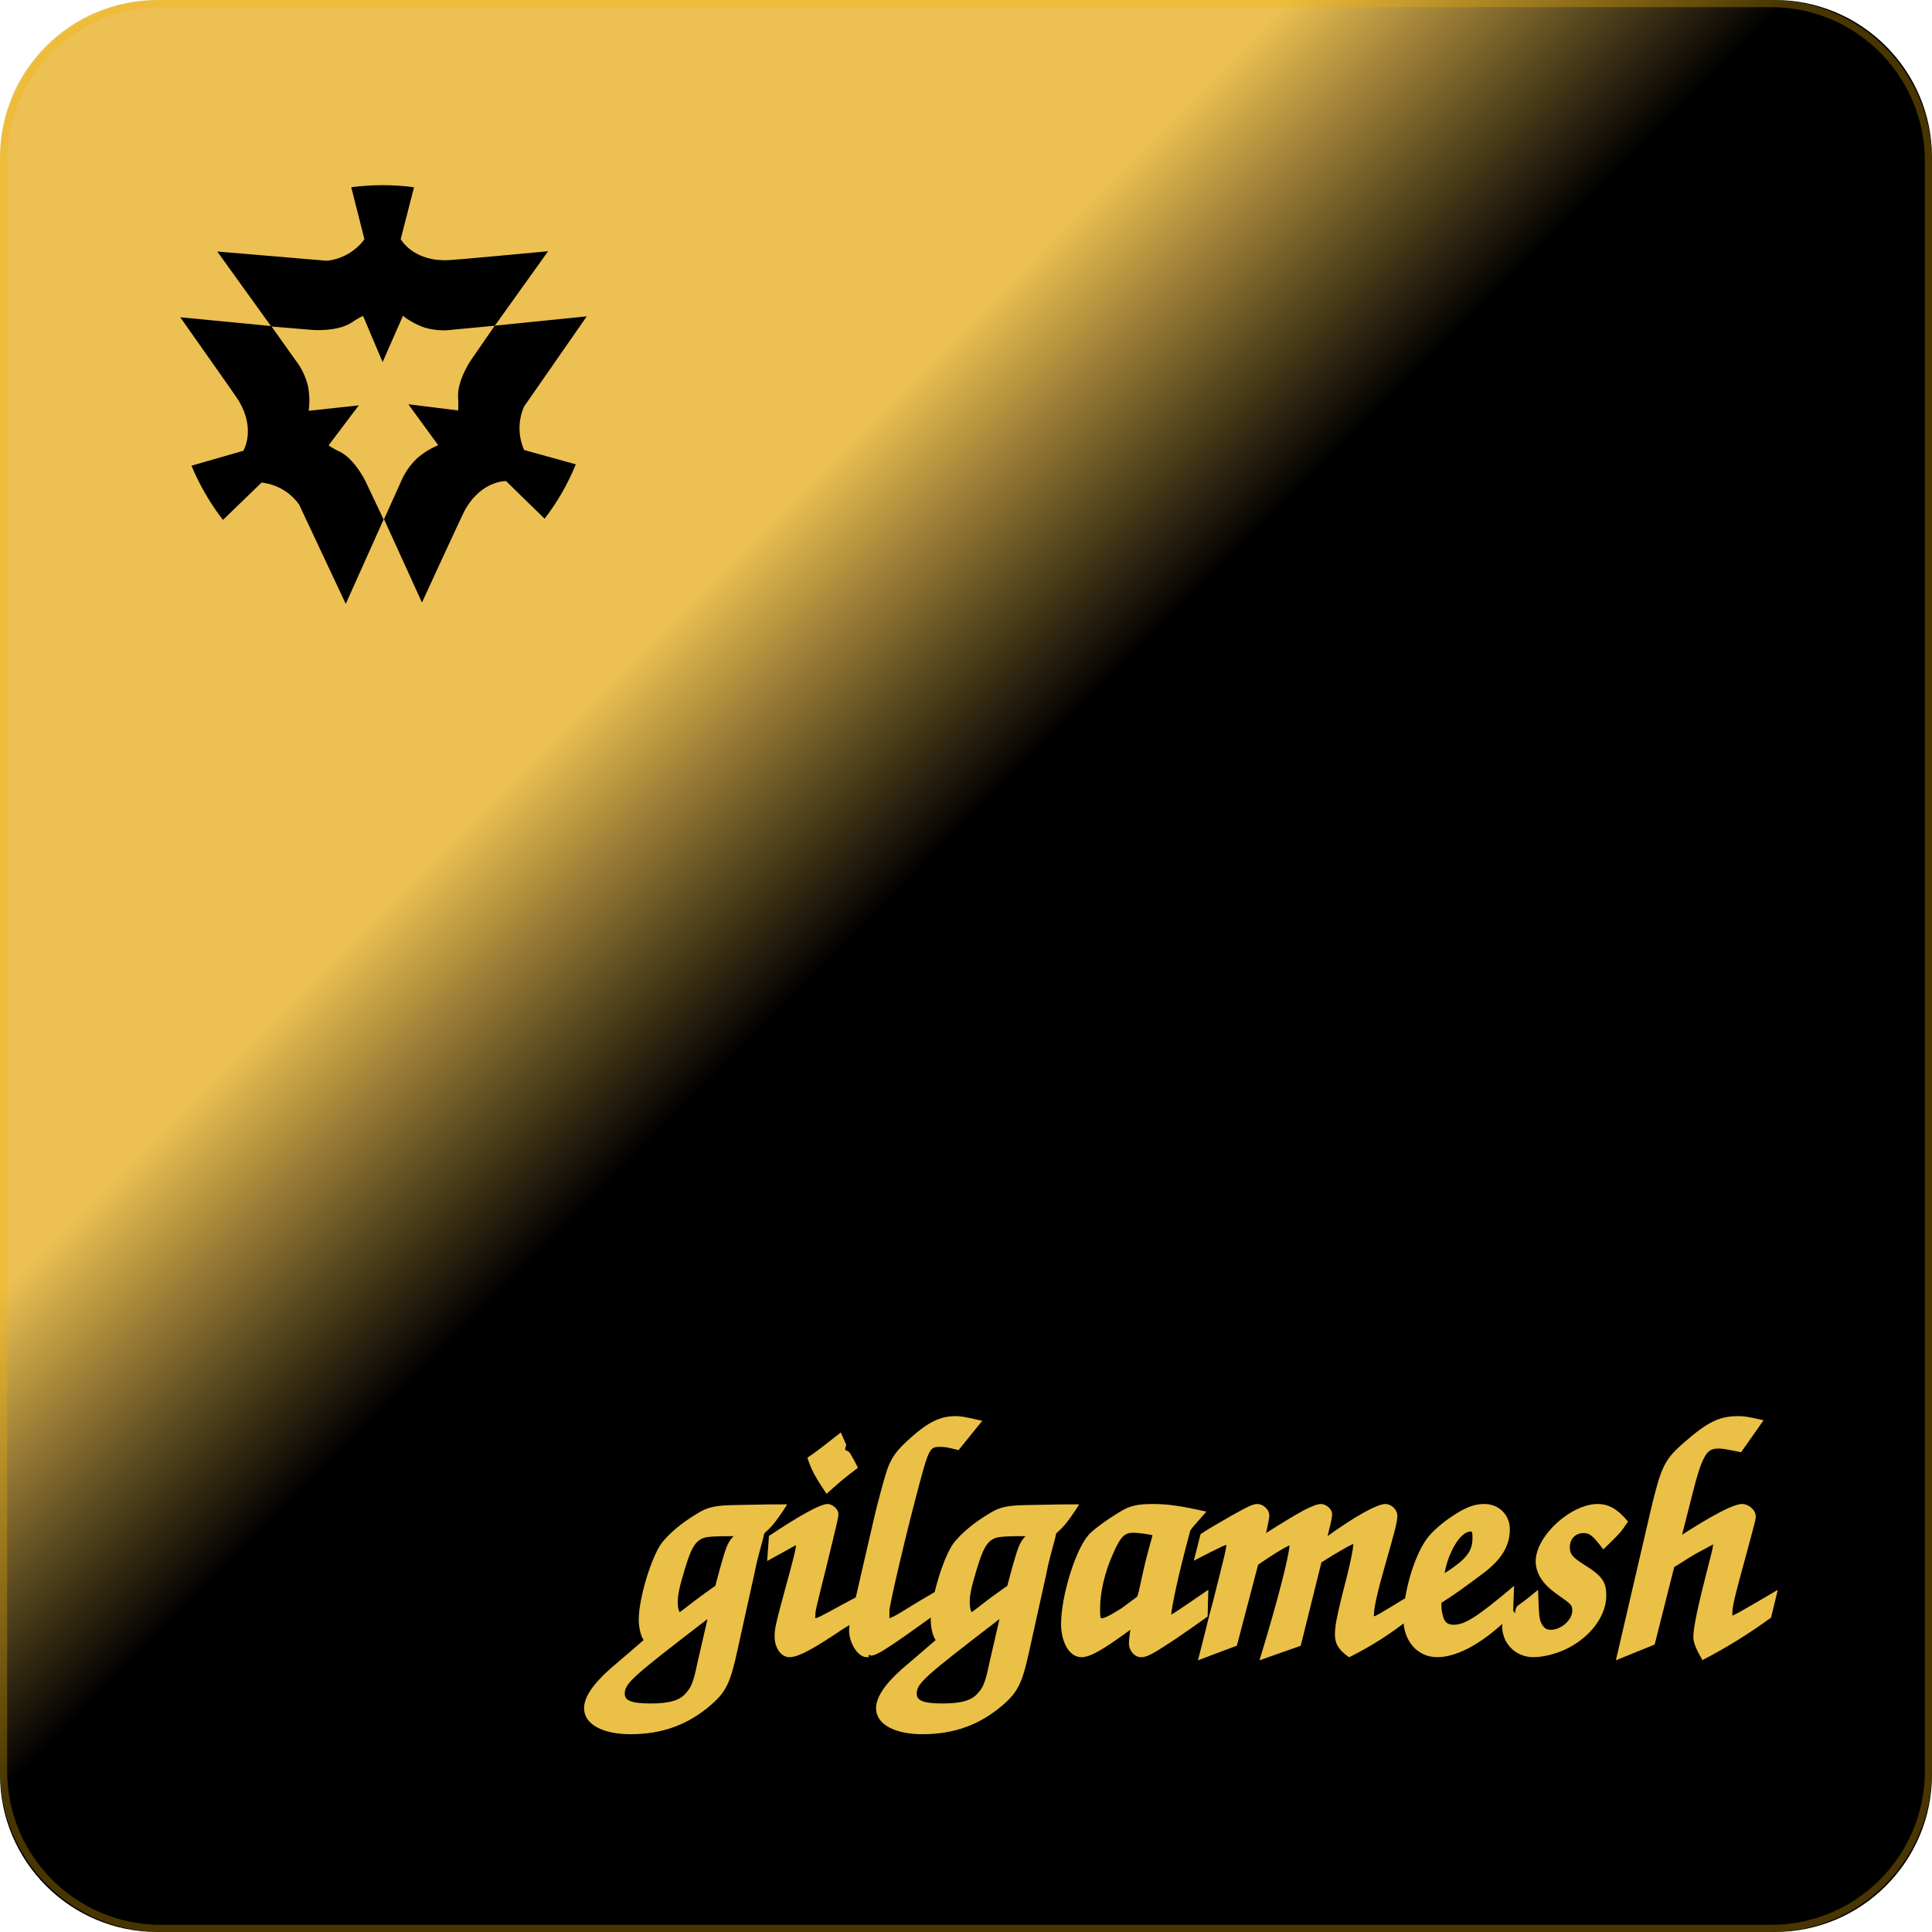
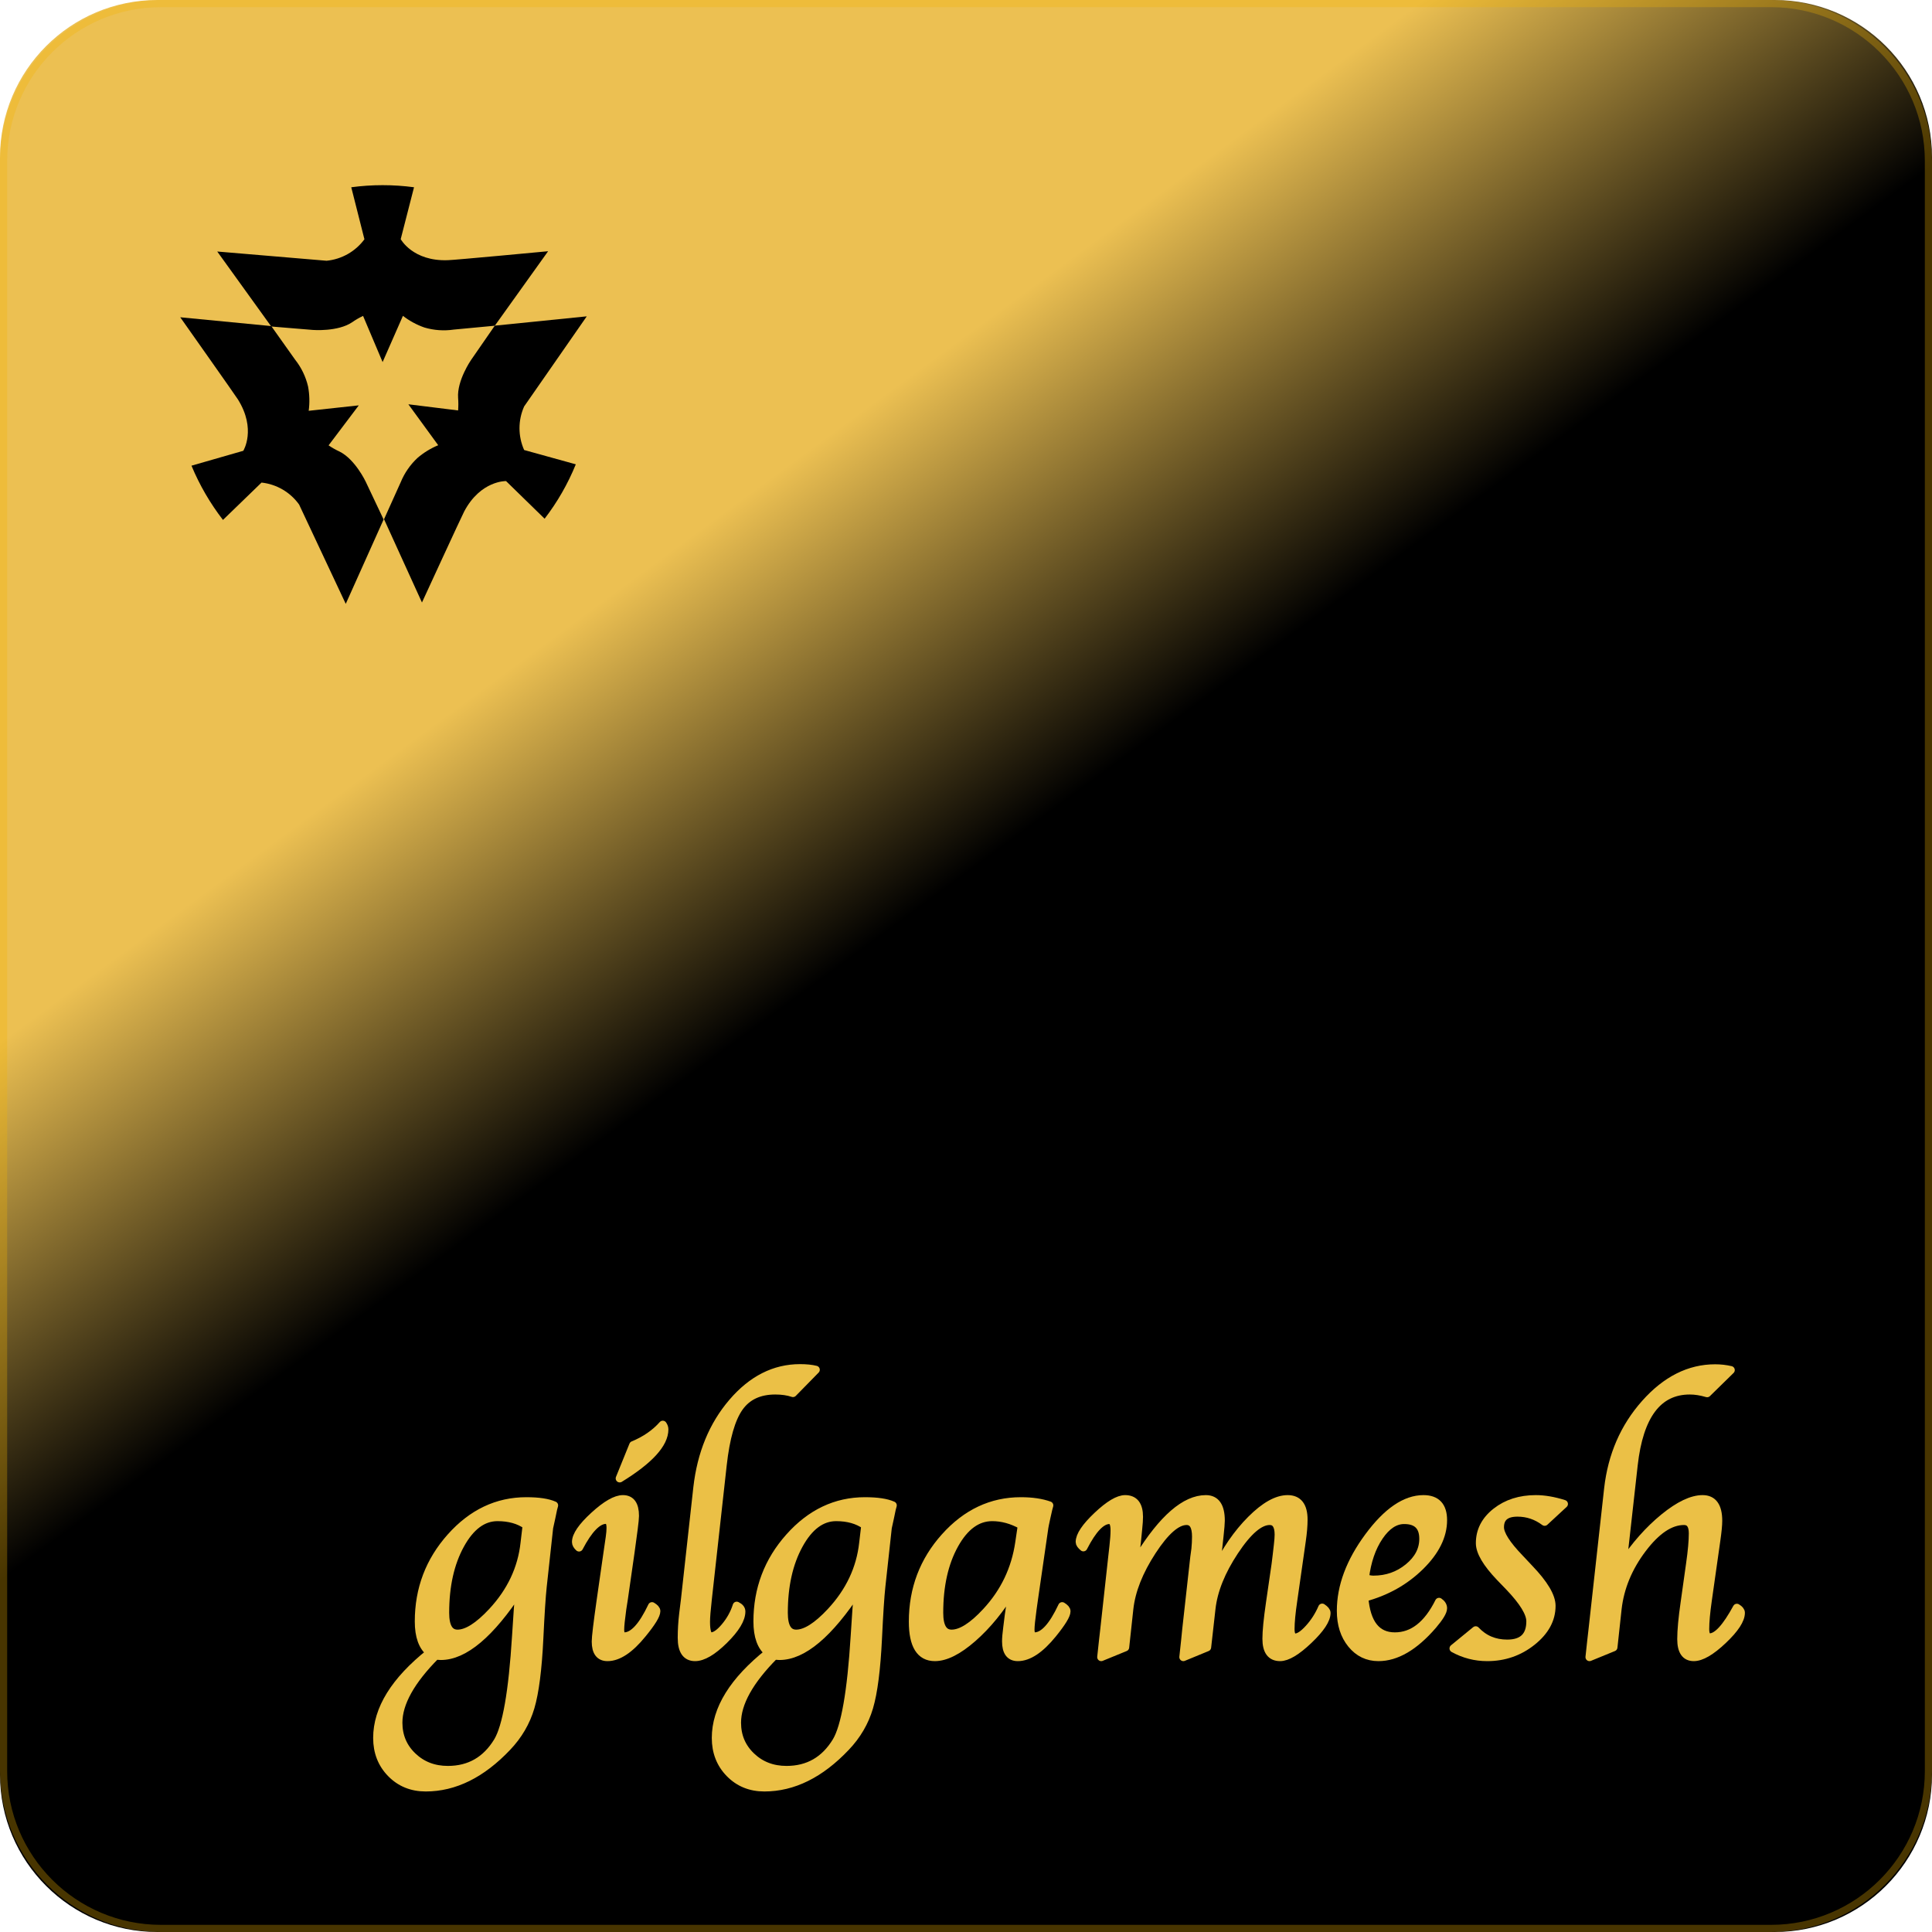
<svg xmlns="http://www.w3.org/2000/svg" width="100%" height="100%" viewBox="0 0 270 270" fill="none">
  <defs>
-     <clipPath id="roundedClip">
+     <clipPath id="c">
      <rect width="270" height="270" rx="22" ry="22" />
    </clipPath>
  </defs>
-   <g clip-path="url(#roundedClip)">
-     <rect width="270" height="270" fill="url(#paint0_linear)" />
+   <g clip-path="url(#c)">
+     <rect width="270" height="270" fill="url(#g)" />
    <path d="M30.36,35.15l15.28,1.29a7.47,7.47,0,0,0,5.29-3l-1.84-7.27a33,33,0,0,1,8.77,0L56,33.42s1.69,3.13,6.6,2.94c.75,0,14-1.25,14-1.25L69.15,45.52l-5.73.54a9.57,9.57,0,0,1-4.11-.29,10.59,10.59,0,0,1-3-1.63L53.47,50.6l-2.73-6.45a10.13,10.13,0,0,0-1.52.88c-2,1.36-5.49,1.08-5.49,1.08l-5.82-.48Z" style="fill:#000000" />
    <path d="M48.32,84.39,41.8,70.51a7.45,7.45,0,0,0-5.25-3.07l-5.39,5.22a33.26,33.26,0,0,1-4.4-7.58L34,63s1.86-3-.75-7.18c-.4-.63-8.06-11.48-8.06-11.48l12.72,1.23,3.33,4.69A9.54,9.54,0,0,1,43.05,54a10.71,10.71,0,0,1,.09,3.41l7-.76-4.22,5.59a10.44,10.44,0,0,0,1.52.86c2.19,1.08,3.67,4.22,3.67,4.22l2.5,5.28Z" style="fill:#000000" />
    <path d="M82,44.21,73.25,56.8a7.46,7.46,0,0,0,0,6.09l7.22,2a32.65,32.65,0,0,1-4.36,7.6l-5.39-5.26s-3.55-.1-5.85,4.25c-.35.66-5.9,12.72-5.9,12.72l-5.3-11.64L56,67.39A9.69,9.69,0,0,1,58.34,64a10.82,10.82,0,0,1,2.9-1.78L57.07,56.5l6.95.86a11.11,11.11,0,0,0,0-1.76c-.17-2.43,1.81-5.29,1.81-5.29l3.32-4.8Z" style="fill:#000000" />
-     <text y="231" font-size="46px" fill="rgb(235,192,70)" font-family="cursive" font-weight="bold" style="text-anchor: end;" x="90%">gilgamesh</text>
+     <path d="M766,794Q694,845 585,845Q448,845 353.5,673Q259,501 259,250Q259,120 336,120Q424,120 551,256Q727,445 753,684L766,794ZM937,918Q932,900 931,896L920,843Q907,785 906,779L866,413Q856,321 845,90Q831,-199 790,-338Q749,-477 645,-586Q407,-837 138,-837Q8,-837 -78,-749Q-164,-661 -164,-529Q-164,-260 165,2Q95,57 95,196Q95,498 294,721Q493,944 764,944Q879,944 937,918ZM721,393Q451,-19 232,-19Q223,-19 200,-17Q-32,-251 -32,-434Q-32,-559 56.5,-643.5Q145,-728 276,-728Q478,-728 586,-550Q668,-413 700,103Q712,298 721,393Z" transform="translate(56.39453,231) scale(0.02246,-0.02246)" fill="rgb(235,192,70)" stroke="rgb(235,192,70)" stroke-width="50" stroke-linejoin="round" stroke-linecap="round" />
+     <path d="M591,291Q618,275 618,260Q618,224 531,118Q414,-26 314,-26Q241,-26 241,71Q241,112 271,323L310,595L320,664L328,719Q333,754 333,778Q333,828 305,828Q227,828 137,656Q118,673 118,690Q118,751 230.5,854Q343,957 410,957Q485,957 485,853Q485,833 477,771L468,704Q467,696 457,623L416,337L406,273Q393,178 393,146Q393,103 418,103Q502,103 591,291ZM390,1086L474,1293Q586,1339 658,1420Q668,1406 668,1391Q668,1257 390,1086Z" transform="translate(77.84473,231) scale(0.02246,-0.02246)" fill="rgb(235,192,70)" stroke="rgb(235,192,70)" stroke-width="50" stroke-linejoin="round" stroke-linecap="round" />
+     <path d="M512,294Q541,280 541,258Q541,186 433.5,80Q326,-26 253,-26Q170,-26 170,94Q170,167 179,243L190,332L267,1028Q303,1346 485.5,1559Q668,1772 906,1772Q964,1772 1004,1762L862,1617Q815,1633 752,1633Q602,1633 527.5,1527.5Q453,1422 425,1170L332,332Q321,235 321,193Q321,103 352,103Q389,103 439,162.5Q489,222 512,294Z" transform="translate(91.45606,231) scale(0.02246,-0.02246)" fill="rgb(235,192,70)" stroke="rgb(235,192,70)" stroke-width="50" stroke-linejoin="round" stroke-linecap="round" />
+     <path d="M766,794Q694,845 585,845Q448,845 353.5,673Q259,501 259,250Q259,120 336,120Q424,120 551,256Q727,445 753,684L766,794ZM937,918Q932,900 931,896L920,843Q907,785 906,779L866,413Q856,321 845,90Q831,-199 790,-338Q749,-477 645,-586Q407,-837 138,-837Q8,-837 -78,-749Q-164,-661 -164,-529Q-164,-260 165,2Q95,57 95,196Q95,498 294,721Q493,944 764,944Q879,944 937,918ZM721,393Q451,-19 232,-19Q223,-19 200,-17Q-32,-251 -32,-434Q-32,-559 56.5,-643.5Q145,-728 276,-728Q478,-728 586,-550Q668,-413 700,103Q712,298 721,393Z" transform="translate(103.7197,231) scale(0.02246,-0.02246)" fill="rgb(235,192,70)" stroke="rgb(235,192,70)" stroke-width="50" stroke-linejoin="round" stroke-linecap="round" />
+     <path d="M728,397Q615,211 479.5,92.5Q344,-26 244,-26Q107,-26 107,195Q107,499 306.5,721.5Q506,944 779,944Q883,944 956,918Q951,900 950,896L938,843Q926,788 925,779L861,337L852,273Q839,178 839,146Q839,103 864,103Q948,103 1036,291Q1063,275 1063,259Q1063,224 977,118Q860,-26 760,-26Q687,-26 687,72Q687,102 694,155L704,235L717,323L728,397ZM785,794Q694,845 601,845Q461,845 366,674Q271,503 271,250Q271,120 348,120Q437,120 563,256Q733,439 769,686L785,794Z" transform="translate(125.1699,231) scale(0.02246,-0.02246)" fill="rgb(235,192,70)" stroke="rgb(235,192,70)" stroke-width="50" stroke-linejoin="round" stroke-linecap="round" />
+     <path d="M887,35L739,-26L742,2L750,76L757,146L807,595L814,646Q818,686 818,724Q818,821 759,821Q667,821 544.5,633Q422,445 403,275L377,35L228,-26L231,2L239,76L247,146L298,610L304,663Q311,725 311,763Q311,827 279,827Q204,827 117,657Q94,676 94,690Q94,750 203.5,853.5Q313,957 377,957Q463,957 463,847Q463,819 458,772L450,691L442,623L434,552L462,596Q686,957 879,957Q972,957 972,823Q972,800 964,726L954,634L940,509Q1033,702 1160.5,829.5Q1288,957 1388,957Q1487,957 1487,829Q1487,774 1476,698L1423,327Q1406,212 1406,149Q1406,96 1435,96Q1469,96 1520.5,153Q1572,210 1603,282Q1630,264 1630,249Q1630,186 1518.5,80Q1407,-26 1341,-26Q1256,-26 1256,88Q1256,160 1278,311L1313,552Q1315,565 1320,609Q1322,627 1327,670Q1332,713 1332,736Q1332,821 1276,821Q1182,821 1057.5,633Q933,445 914,275L887,35Z" transform="translate(148.7764,231) scale(0.02246,-0.02246)" fill="rgb(235,192,70)" stroke="rgb(235,192,70)" stroke-width="50" stroke-linejoin="round" stroke-linecap="round" />
+     <path d="M714,318Q739,301 739,278Q739,247 675,172Q504,-26 337,-26Q235,-26 169,55Q103,136 103,262Q103,490 275.5,723.5Q448,957 617,957Q739,957 739,826Q739,679 596.5,539Q454,399 249,344Q269,103 439,103Q607,103 714,318ZM253,466Q282,456 306,456Q430,456 523,532Q616,608 616,710Q616,827 497,827Q411,827 341.5,724.5Q272,622 253,466Z" transform="translate(185.0732,231) scale(0.02246,-0.02246)" fill="rgb(235,192,70)" stroke="rgb(235,192,70)" stroke-width="50" stroke-linejoin="round" stroke-linecap="round" />
+     <path d="M43,28L181,141Q259,58 377,58Q521,58 521,197Q521,274 389,412L332,471Q207,602 207,683Q207,799 307.5,878Q408,957 555,957Q635,957 730,927L610,816Q534,873 441,873Q332,873 332,782Q332,717 453,591L515,525Q653,381 653,293Q653,167 532,70.5Q411,-26 253,-26Q141,-26 43,28Z" transform="translate(202.166,231) scale(0.02246,-0.02246)" fill="rgb(235,192,70)" stroke="rgb(235,192,70)" stroke-width="50" stroke-linejoin="round" stroke-linecap="round" />
+     <path d="M367,552Q484,728 624.5,842.5Q765,957 865,957Q962,957 962,822Q962,782 950,699L897,326Q881,214 881,149Q881,97 909,97Q978,97 1078,281Q1103,266 1103,250Q1103,185 991.5,79.5Q880,-26 810,-26Q732,-26 732,86Q732,168 753,313L787,555Q804,674 804,744Q804,821 749,821Q621,821 490,647.5Q359,474 336,275L310,35L161,-26L164,2L172,76L180,146L277,1022Q312,1332 507,1551.5Q702,1771 943,1771Q993,1771 1040,1760L893,1616Q836,1633 785,1633Q488,1633 436,1169L367,552Z" transform="translate(218.5176,231) scale(0.02246,-0.02246)" fill="rgb(235,192,70)" stroke="rgb(235,192,70)" stroke-width="50" stroke-linejoin="round" stroke-linecap="round" />
  </g>
  <rect x="0.5" y="0.5" width="269" height="269" rx="22" ry="22" fill="none" stroke="rgba(240,177,0,0.3)" stroke-width="1" />
  <defs>
-     <linearGradient id="paint0_linear" x1="110.5" y1="140" x2="-30" gradientUnits="userSpaceOnUse" y42="37.5">
+     <linearGradient id="g" x1="110.5" y1="140" x2="8" gradientUnits="userSpaceOnUse">
      <stop stop-color="#000000" />
-       <stop offset="0.25" stop-color="#ECc052" />
+       <stop offset="0.35" stop-color="#ECc052" />
      <stop offset="1" stop-color="#ECc052" />
    </linearGradient>
  </defs>
</svg>
